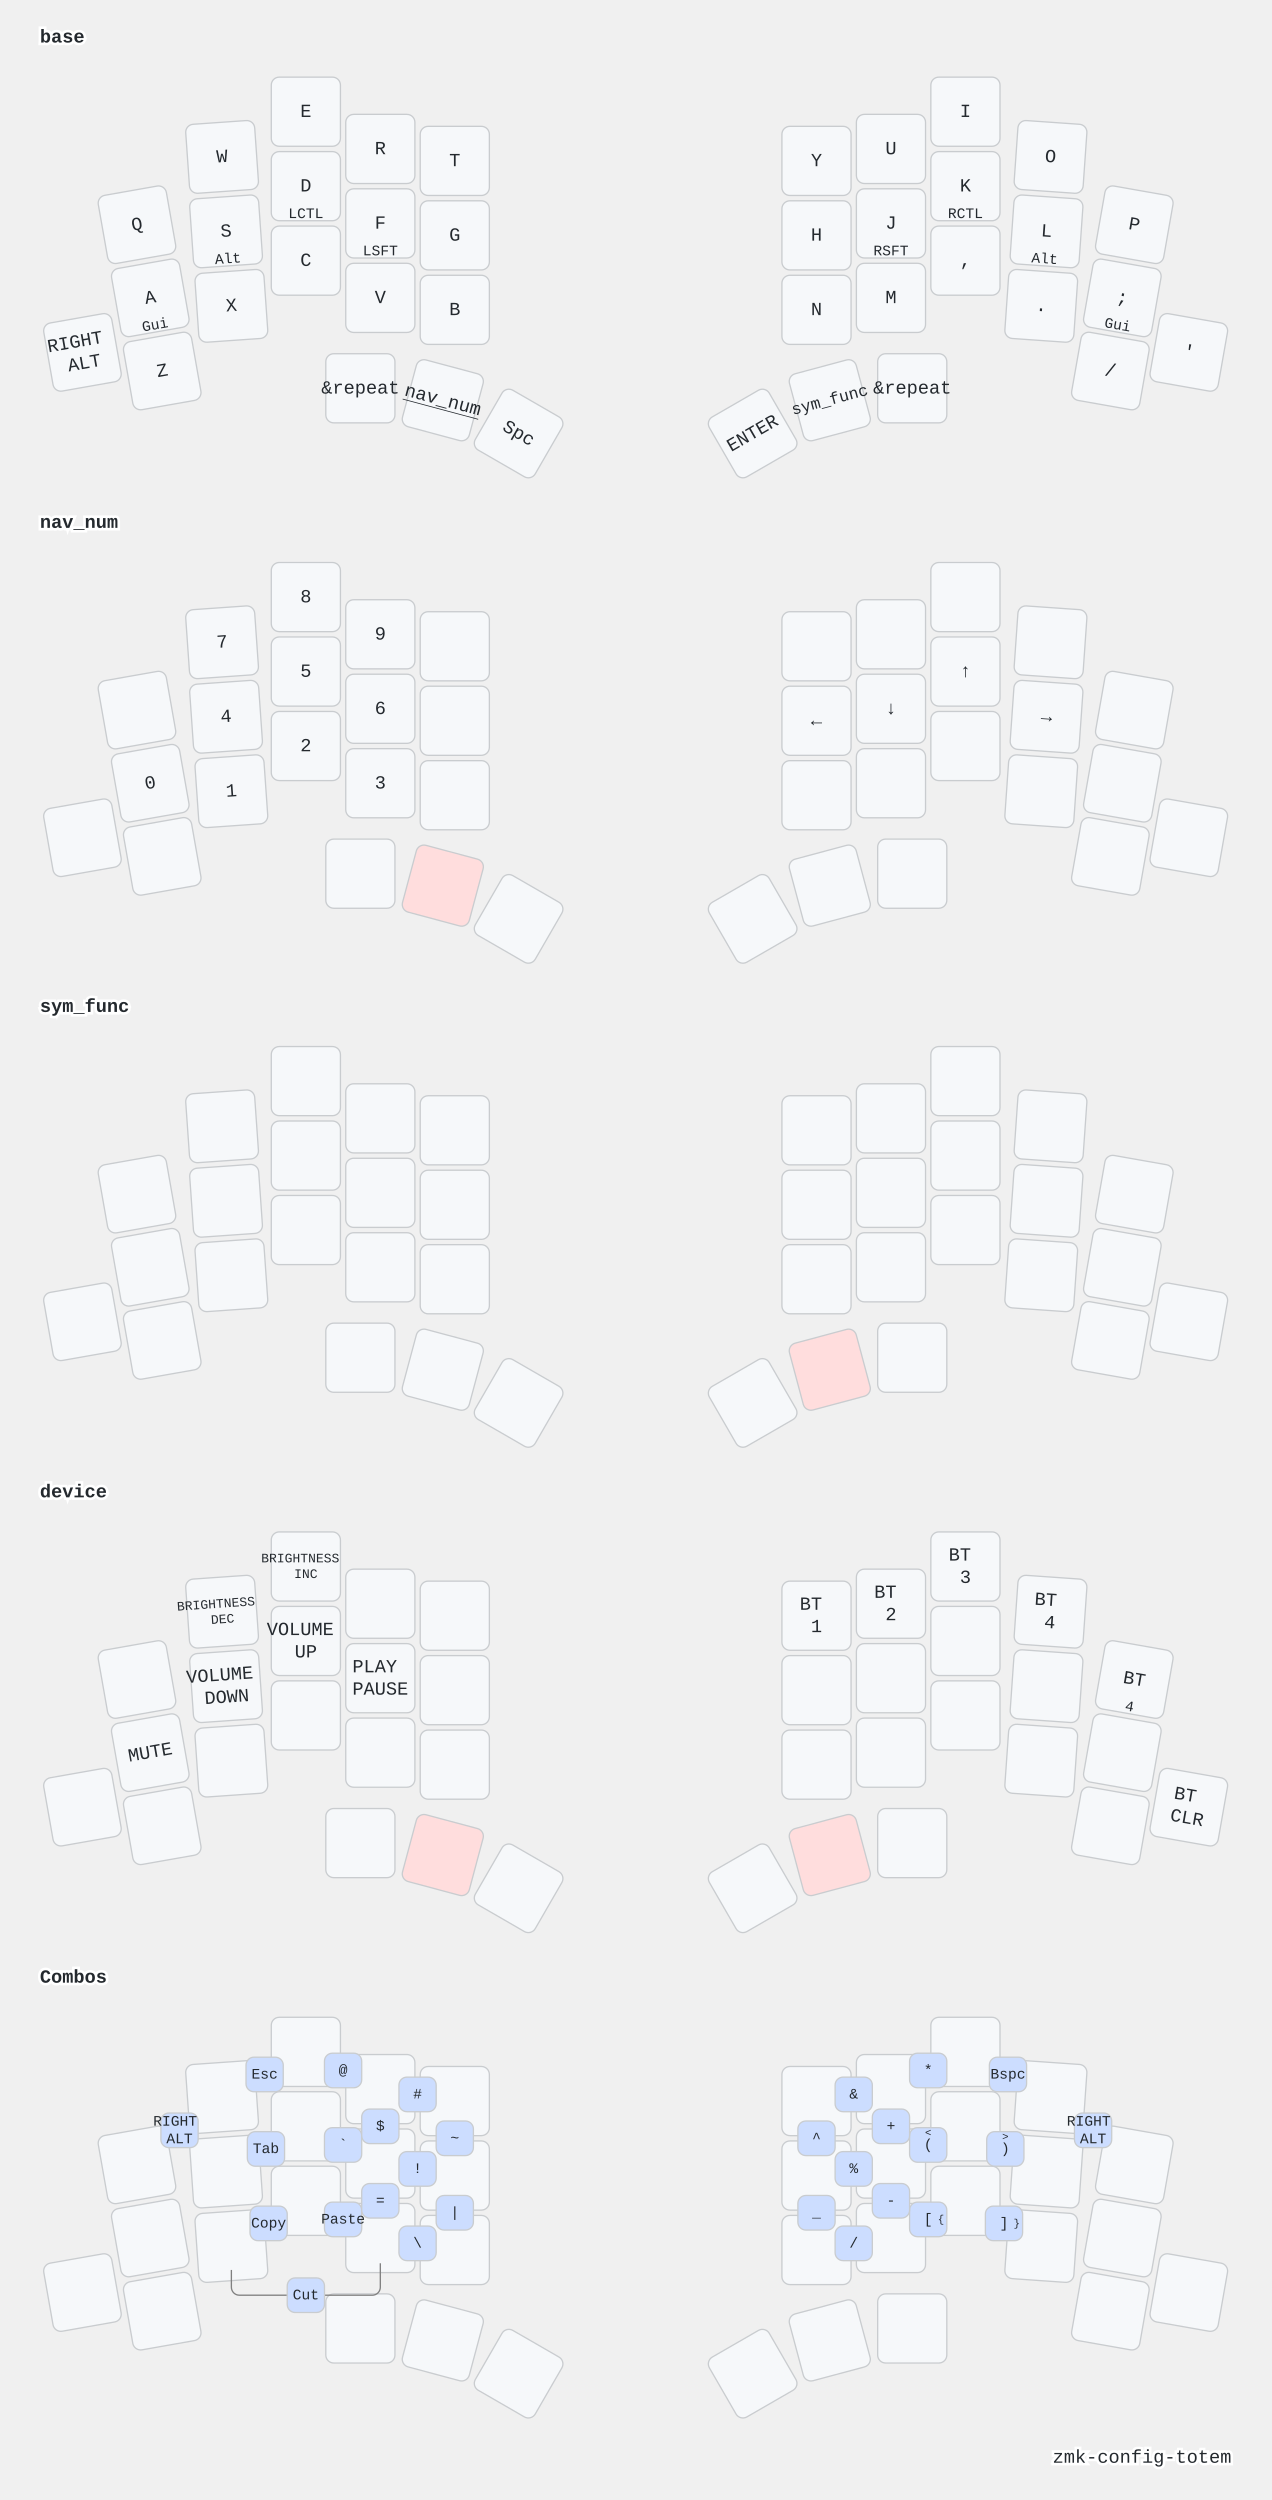
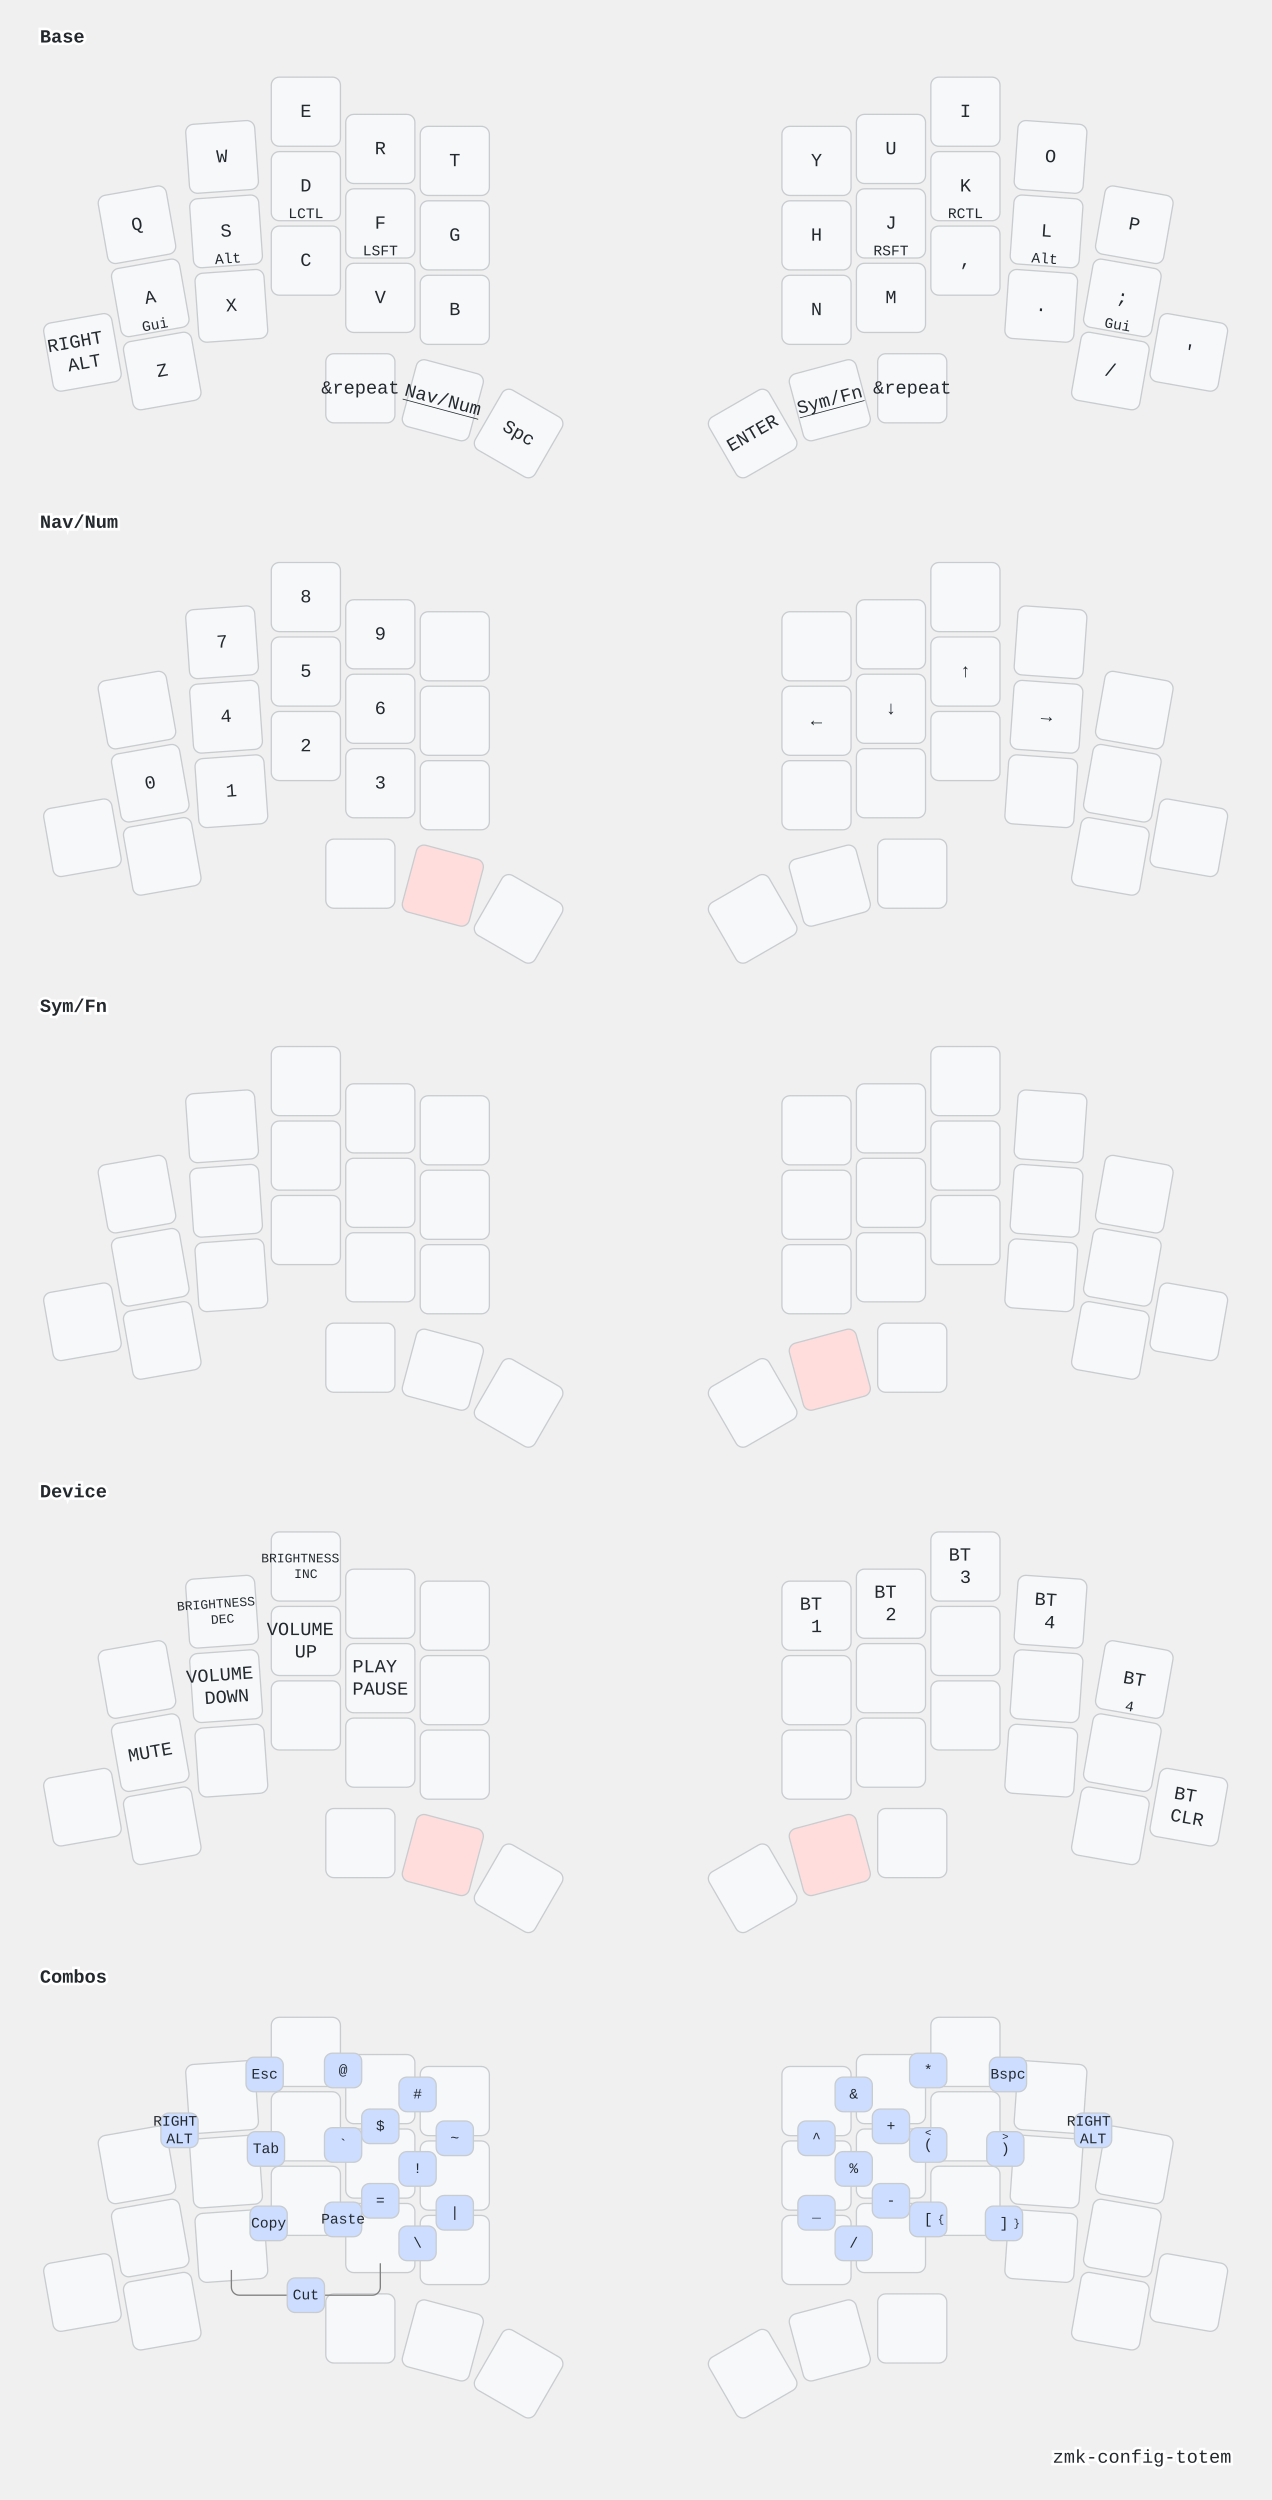
<svg xmlns="http://www.w3.org/2000/svg" width="956" height="1880" viewBox="0 0 956 1880" class="keymap">
  <style>/* inherit to force styles through use tags */
svg path {
    fill: inherit;
}

/* font and background color specifications */
svg.keymap {
    font-family: SFMono-Regular,Consolas,Liberation Mono,Menlo,monospace;
    font-size: 14px;
    font-kerning: normal;
    text-rendering: optimizeLegibility;
    fill: #24292e;
}

/* default key styling */
rect.key {
    fill: #f6f8fa;
}

rect.key, rect.combo {
    stroke: #c9cccf;
    stroke-width: 1;
}

/* default key side styling, only used is draw_key_sides is set */
rect.side {
    filter: brightness(90%);
}

/* color accent for combo boxes */
rect.combo, rect.combo-separate {
    fill: #cdf;
}

/* color accent for held keys */
rect.held, rect.combo.held {
    fill: #fdd;
}

/* color accent for ghost (optional) keys */
rect.ghost, rect.combo.ghost {
    stroke-dasharray: 4, 4;
    stroke-width: 2;
}

text {
    text-anchor: middle;
    dominant-baseline: middle;
}

/* styling for layer labels */
text.label {
    font-weight: bold;
    text-anchor: start;
    stroke: white;
    stroke-width: 4;
    paint-order: stroke;
}

/* styling for optional footer */
text.footer {
    text-anchor: end;
    dominant-baseline: auto;
    stroke: white;
    stroke-width: 4;
    paint-order: stroke;
}

/* styling for combo tap, and key non-tap label text */
text.combo, text.hold, text.shifted, text.left, text.right {
    font-size: 11px;
}

text.hold {
    text-anchor: middle;
    dominant-baseline: auto;
}

text.shifted {
    text-anchor: middle;
    dominant-baseline: hanging;
}

text.left {
    text-anchor: start;
}

text.right {
    text-anchor: end;
}

text.layer-activator {
    text-decoration: underline;
}

/* styling for hold/shifted label text in combo box */
text.combo.hold, text.combo.shifted, text.combo.left, text.combo.right {
    font-size: 8px;
}

/* lighter symbol for transparent keys */
text.trans {
    fill: #7b7e81;
}

/* styling for combo dendrons */
path.combo {
    stroke-width: 1;
    stroke: gray;
    fill: none;
}

/* Start Tabler Icons Cleanup */
/* cannot use height/width with glyphs */
.icon-tabler &gt; path {
    fill: inherit;
    stroke: inherit;
    stroke-width: 2;
}
/* hide tabler's default box */
.icon-tabler &gt; path[stroke="none"][fill="none"] {
    visibility: hidden;
}
/* End Tabler Icons Cleanup */

@media (prefers-color-scheme: dark) {
svg.keymap { fill: #d1d6db; }
rect.key { fill: #3f4750; }
rect.key, rect.combo { stroke: #60666c; }
rect.combo, rect.combo-separate { fill: #1f3d7a; }
rect.held, rect.combo.held { fill: #854747; }
text.label, text.footer { stroke: black; }
text.trans { fill: #7e8184; }
path.combo { stroke: #7f7f7f; }

}</style>
-   <g transform="translate(30, 0)" class="layer-base">
-     <text x="0" y="28" class="label" id="base">base</text>
+   <g transform="translate(30, 0)" class="layer-Base">
+     <text x="0" y="28" class="label" id="Base">Base</text>
    <g transform="translate(0, 56)">
      <g transform="translate(73, 113) rotate(-10.0)" class="key keypos-0">
        <rect rx="6" ry="6" x="-26" y="-26" width="52" height="52" class="key" />
        <text x="0" y="0" class="key tap">Q</text>
      </g>
      <g transform="translate(137, 62) rotate(-4.0)" class="key keypos-1">
        <rect rx="6" ry="6" x="-26" y="-26" width="52" height="52" class="key" />
        <text x="0" y="0" class="key tap">W</text>
      </g>
      <g transform="translate(200, 28)" class="key keypos-2">
        <rect rx="6" ry="6" x="-26" y="-26" width="52" height="52" class="key" />
        <text x="0" y="0" class="key tap">E</text>
      </g>
      <g transform="translate(256, 56)" class="key keypos-3">
        <rect rx="6" ry="6" x="-26" y="-26" width="52" height="52" class="key" />
        <text x="0" y="0" class="key tap">R</text>
      </g>
      <g transform="translate(312, 65)" class="key keypos-4">
        <rect rx="6" ry="6" x="-26" y="-26" width="52" height="52" class="key" />
        <text x="0" y="0" class="key tap">T</text>
      </g>
      <g transform="translate(584, 65)" class="key keypos-5">
        <rect rx="6" ry="6" x="-26" y="-26" width="52" height="52" class="key" />
        <text x="0" y="0" class="key tap">Y</text>
      </g>
      <g transform="translate(640, 56)" class="key keypos-6">
        <rect rx="6" ry="6" x="-26" y="-26" width="52" height="52" class="key" />
        <text x="0" y="0" class="key tap">U</text>
      </g>
      <g transform="translate(696, 28)" class="key keypos-7">
        <rect rx="6" ry="6" x="-26" y="-26" width="52" height="52" class="key" />
        <text x="0" y="0" class="key tap">I</text>
      </g>
      <g transform="translate(760, 62) rotate(4.0)" class="key keypos-8">
        <rect rx="6" ry="6" x="-26" y="-26" width="52" height="52" class="key" />
        <text x="0" y="0" class="key tap">O</text>
      </g>
      <g transform="translate(823, 113) rotate(10.0)" class="key keypos-9">
        <rect rx="6" ry="6" x="-26" y="-26" width="52" height="52" class="key" />
        <text x="0" y="0" class="key tap">P</text>
      </g>
      <g transform="translate(83, 168) rotate(-10.0)" class="key keypos-10">
        <rect rx="6" ry="6" x="-26" y="-26" width="52" height="52" class="key" />
        <text x="0" y="0" class="key tap">A</text>
        <text x="0" y="24" class="key hold">Gui</text>
      </g>
      <g transform="translate(140, 118) rotate(-4.0)" class="key keypos-11">
        <rect rx="6" ry="6" x="-26" y="-26" width="52" height="52" class="key" />
        <text x="0" y="0" class="key tap">S</text>
        <text x="0" y="24" class="key hold">Alt</text>
      </g>
      <g transform="translate(200, 84)" class="key keypos-12">
        <rect rx="6" ry="6" x="-26" y="-26" width="52" height="52" class="key" />
        <text x="0" y="0" class="key tap">D</text>
        <text x="0" y="24" class="key hold">LCTL</text>
      </g>
      <g transform="translate(256, 112)" class="key keypos-13">
        <rect rx="6" ry="6" x="-26" y="-26" width="52" height="52" class="key" />
        <text x="0" y="0" class="key tap">F</text>
        <text x="0" y="24" class="key hold">LSFT</text>
      </g>
      <g transform="translate(312, 121)" class="key keypos-14">
        <rect rx="6" ry="6" x="-26" y="-26" width="52" height="52" class="key" />
        <text x="0" y="0" class="key tap">G</text>
      </g>
      <g transform="translate(584, 121)" class="key keypos-15">
        <rect rx="6" ry="6" x="-26" y="-26" width="52" height="52" class="key" />
        <text x="0" y="0" class="key tap">H</text>
      </g>
      <g transform="translate(640, 112)" class="key keypos-16">
        <rect rx="6" ry="6" x="-26" y="-26" width="52" height="52" class="key" />
        <text x="0" y="0" class="key tap">J</text>
        <text x="0" y="24" class="key hold">RSFT</text>
      </g>
      <g transform="translate(696, 84)" class="key keypos-17">
        <rect rx="6" ry="6" x="-26" y="-26" width="52" height="52" class="key" />
        <text x="0" y="0" class="key tap">K</text>
        <text x="0" y="24" class="key hold">RCTL</text>
      </g>
      <g transform="translate(757, 118) rotate(4.0)" class="key keypos-18">
        <rect rx="6" ry="6" x="-26" y="-26" width="52" height="52" class="key" />
        <text x="0" y="0" class="key tap">L</text>
        <text x="0" y="24" class="key hold">Alt</text>
      </g>
      <g transform="translate(814, 168) rotate(10.0)" class="key keypos-19">
        <rect rx="6" ry="6" x="-26" y="-26" width="52" height="52" class="key" />
        <text x="0" y="0" class="key tap">;</text>
        <text x="0" y="24" class="key hold">Gui</text>
      </g>
      <g transform="translate(32, 209) rotate(-10.0)" class="key keypos-20">
        <rect rx="6" ry="6" x="-26" y="-26" width="52" height="52" class="key" />
        <text x="0" y="0" class="key tap">
          <tspan x="0" dy="-0.6em">RIGHT</tspan>
          <tspan x="0" dy="1.2em">ALT</tspan>
        </text>
      </g>
      <g transform="translate(92, 223) rotate(-10.0)" class="key keypos-21">
        <rect rx="6" ry="6" x="-26" y="-26" width="52" height="52" class="key" />
        <text x="0" y="0" class="key tap">Z</text>
      </g>
      <g transform="translate(144, 174) rotate(-4.0)" class="key keypos-22">
        <rect rx="6" ry="6" x="-26" y="-26" width="52" height="52" class="key" />
        <text x="0" y="0" class="key tap">X</text>
      </g>
      <g transform="translate(200, 140)" class="key keypos-23">
        <rect rx="6" ry="6" x="-26" y="-26" width="52" height="52" class="key" />
        <text x="0" y="0" class="key tap">C</text>
      </g>
      <g transform="translate(256, 168)" class="key keypos-24">
        <rect rx="6" ry="6" x="-26" y="-26" width="52" height="52" class="key" />
        <text x="0" y="0" class="key tap">V</text>
      </g>
      <g transform="translate(312, 177)" class="key keypos-25">
        <rect rx="6" ry="6" x="-26" y="-26" width="52" height="52" class="key" />
        <text x="0" y="0" class="key tap">B</text>
      </g>
      <g transform="translate(584, 177)" class="key keypos-26">
        <rect rx="6" ry="6" x="-26" y="-26" width="52" height="52" class="key" />
        <text x="0" y="0" class="key tap">N</text>
      </g>
      <g transform="translate(640, 168)" class="key keypos-27">
        <rect rx="6" ry="6" x="-26" y="-26" width="52" height="52" class="key" />
        <text x="0" y="0" class="key tap">M</text>
      </g>
      <g transform="translate(696, 140)" class="key keypos-28">
        <rect rx="6" ry="6" x="-26" y="-26" width="52" height="52" class="key" />
        <text x="0" y="0" class="key tap">,</text>
      </g>
      <g transform="translate(753, 174) rotate(4.0)" class="key keypos-29">
        <rect rx="6" ry="6" x="-26" y="-26" width="52" height="52" class="key" />
        <text x="0" y="0" class="key tap">.</text>
      </g>
      <g transform="translate(805, 223) rotate(10.0)" class="key keypos-30">
        <rect rx="6" ry="6" x="-26" y="-26" width="52" height="52" class="key" />
        <text x="0" y="0" class="key tap">/</text>
      </g>
      <g transform="translate(864, 209) rotate(10.0)" class="key keypos-31">
        <rect rx="6" ry="6" x="-26" y="-26" width="52" height="52" class="key" />
        <text x="0" y="0" class="key tap">'</text>
      </g>
      <g transform="translate(241, 236)" class="key keypos-32">
        <rect rx="6" ry="6" x="-26" y="-26" width="52" height="52" class="key" />
        <text x="0" y="0" class="key tap">&amp;repeat</text>
      </g>
      <g transform="translate(303, 245) rotate(15.0)" class="key keypos-33">
        <rect rx="6" ry="6" x="-26" y="-26" width="52" height="52" class="key" />
-         <a href="#nav_num">
-           <text x="0" y="0" class="key tap layer-activator">nav_num</text>
+         <a href="#NavNum">
+           <text x="0" y="0" class="key tap layer-activator">Nav/Num</text>
        </a>
      </g>
      <g transform="translate(360, 270) rotate(30.0)" class="key keypos-34">
        <rect rx="6" ry="6" x="-26" y="-26" width="52" height="52" class="key" />
        <text x="0" y="0" class="key tap">Spc</text>
      </g>
      <g transform="translate(536, 270) rotate(-30.0)" class="key keypos-35">
        <rect rx="6" ry="6" x="-26" y="-26" width="52" height="52" class="key" />
        <text x="0" y="0" class="key tap">ENTER</text>
      </g>
      <g transform="translate(594, 245) rotate(-15.0)" class="key keypos-36">
        <rect rx="6" ry="6" x="-26" y="-26" width="52" height="52" class="key" />
-         <a href="#sym_func">
-           <text x="0" y="0" class="key tap layer-activator">
-             <tspan style="font-size: 88%">sym_func</tspan>
-           </text>
+         <a href="#SymFn">
+           <text x="0" y="0" class="key tap layer-activator">Sym/Fn</text>
        </a>
      </g>
      <g transform="translate(656, 236)" class="key keypos-37">
        <rect rx="6" ry="6" x="-26" y="-26" width="52" height="52" class="key" />
        <text x="0" y="0" class="key tap">&amp;repeat</text>
      </g>
    </g>
  </g>
-   <g transform="translate(30, 365)" class="layer-nav_num">
-     <text x="0" y="28" class="label" id="nav_num">nav_num</text>
+   <g transform="translate(30, 365)" class="layer-Nav/Num">
+     <text x="0" y="28" class="label" id="NavNum">Nav/Num</text>
    <g transform="translate(0, 56)">
      <g transform="translate(73, 113) rotate(-10.0)" class="key trans keypos-0">
        <rect rx="6" ry="6" x="-26" y="-26" width="52" height="52" class="key trans" />
      </g>
      <g transform="translate(137, 62) rotate(-4.0)" class="key keypos-1">
        <rect rx="6" ry="6" x="-26" y="-26" width="52" height="52" class="key" />
        <text x="0" y="0" class="key tap">7</text>
      </g>
      <g transform="translate(200, 28)" class="key keypos-2">
        <rect rx="6" ry="6" x="-26" y="-26" width="52" height="52" class="key" />
        <text x="0" y="0" class="key tap">8</text>
      </g>
      <g transform="translate(256, 56)" class="key keypos-3">
        <rect rx="6" ry="6" x="-26" y="-26" width="52" height="52" class="key" />
        <text x="0" y="0" class="key tap">9</text>
      </g>
      <g transform="translate(312, 65)" class="key trans keypos-4">
        <rect rx="6" ry="6" x="-26" y="-26" width="52" height="52" class="key trans" />
      </g>
      <g transform="translate(584, 65)" class="key trans keypos-5">
        <rect rx="6" ry="6" x="-26" y="-26" width="52" height="52" class="key trans" />
      </g>
      <g transform="translate(640, 56)" class="key trans keypos-6">
        <rect rx="6" ry="6" x="-26" y="-26" width="52" height="52" class="key trans" />
      </g>
      <g transform="translate(696, 28)" class="key trans keypos-7">
        <rect rx="6" ry="6" x="-26" y="-26" width="52" height="52" class="key trans" />
      </g>
      <g transform="translate(760, 62) rotate(4.0)" class="key trans keypos-8">
        <rect rx="6" ry="6" x="-26" y="-26" width="52" height="52" class="key trans" />
      </g>
      <g transform="translate(823, 113) rotate(10.0)" class="key trans keypos-9">
        <rect rx="6" ry="6" x="-26" y="-26" width="52" height="52" class="key trans" />
      </g>
      <g transform="translate(83, 168) rotate(-10.0)" class="key keypos-10">
        <rect rx="6" ry="6" x="-26" y="-26" width="52" height="52" class="key" />
        <text x="0" y="0" class="key tap">0</text>
      </g>
      <g transform="translate(140, 118) rotate(-4.0)" class="key keypos-11">
        <rect rx="6" ry="6" x="-26" y="-26" width="52" height="52" class="key" />
        <text x="0" y="0" class="key tap">4</text>
      </g>
      <g transform="translate(200, 84)" class="key keypos-12">
        <rect rx="6" ry="6" x="-26" y="-26" width="52" height="52" class="key" />
        <text x="0" y="0" class="key tap">5</text>
      </g>
      <g transform="translate(256, 112)" class="key keypos-13">
        <rect rx="6" ry="6" x="-26" y="-26" width="52" height="52" class="key" />
        <text x="0" y="0" class="key tap">6</text>
      </g>
      <g transform="translate(312, 121)" class="key trans keypos-14">
        <rect rx="6" ry="6" x="-26" y="-26" width="52" height="52" class="key trans" />
      </g>
      <g transform="translate(584, 121)" class="key keypos-15">
        <rect rx="6" ry="6" x="-26" y="-26" width="52" height="52" class="key" />
        <text x="0" y="0" class="key tap">←</text>
      </g>
      <g transform="translate(640, 112)" class="key keypos-16">
        <rect rx="6" ry="6" x="-26" y="-26" width="52" height="52" class="key" />
        <text x="0" y="0" class="key tap">↓</text>
      </g>
      <g transform="translate(696, 84)" class="key keypos-17">
        <rect rx="6" ry="6" x="-26" y="-26" width="52" height="52" class="key" />
        <text x="0" y="0" class="key tap">↑</text>
      </g>
      <g transform="translate(757, 118) rotate(4.0)" class="key keypos-18">
        <rect rx="6" ry="6" x="-26" y="-26" width="52" height="52" class="key" />
        <text x="0" y="0" class="key tap">→</text>
      </g>
      <g transform="translate(814, 168) rotate(10.0)" class="key trans keypos-19">
        <rect rx="6" ry="6" x="-26" y="-26" width="52" height="52" class="key trans" />
      </g>
      <g transform="translate(32, 209) rotate(-10.0)" class="key trans keypos-20">
        <rect rx="6" ry="6" x="-26" y="-26" width="52" height="52" class="key trans" />
      </g>
      <g transform="translate(92, 223) rotate(-10.0)" class="key trans keypos-21">
        <rect rx="6" ry="6" x="-26" y="-26" width="52" height="52" class="key trans" />
      </g>
      <g transform="translate(144, 174) rotate(-4.0)" class="key keypos-22">
        <rect rx="6" ry="6" x="-26" y="-26" width="52" height="52" class="key" />
        <text x="0" y="0" class="key tap">1</text>
      </g>
      <g transform="translate(200, 140)" class="key keypos-23">
        <rect rx="6" ry="6" x="-26" y="-26" width="52" height="52" class="key" />
        <text x="0" y="0" class="key tap">2</text>
      </g>
      <g transform="translate(256, 168)" class="key keypos-24">
        <rect rx="6" ry="6" x="-26" y="-26" width="52" height="52" class="key" />
        <text x="0" y="0" class="key tap">3</text>
      </g>
      <g transform="translate(312, 177)" class="key trans keypos-25">
        <rect rx="6" ry="6" x="-26" y="-26" width="52" height="52" class="key trans" />
      </g>
      <g transform="translate(584, 177)" class="key trans keypos-26">
        <rect rx="6" ry="6" x="-26" y="-26" width="52" height="52" class="key trans" />
      </g>
      <g transform="translate(640, 168)" class="key trans keypos-27">
        <rect rx="6" ry="6" x="-26" y="-26" width="52" height="52" class="key trans" />
      </g>
      <g transform="translate(696, 140)" class="key trans keypos-28">
        <rect rx="6" ry="6" x="-26" y="-26" width="52" height="52" class="key trans" />
      </g>
      <g transform="translate(753, 174) rotate(4.0)" class="key trans keypos-29">
        <rect rx="6" ry="6" x="-26" y="-26" width="52" height="52" class="key trans" />
      </g>
      <g transform="translate(805, 223) rotate(10.0)" class="key trans keypos-30">
        <rect rx="6" ry="6" x="-26" y="-26" width="52" height="52" class="key trans" />
      </g>
      <g transform="translate(864, 209) rotate(10.0)" class="key trans keypos-31">
        <rect rx="6" ry="6" x="-26" y="-26" width="52" height="52" class="key trans" />
      </g>
      <g transform="translate(241, 236)" class="key trans keypos-32">
        <rect rx="6" ry="6" x="-26" y="-26" width="52" height="52" class="key trans" />
      </g>
      <g transform="translate(303, 245) rotate(15.0)" class="key held keypos-33">
        <rect rx="6" ry="6" x="-26" y="-26" width="52" height="52" class="key held" />
      </g>
      <g transform="translate(360, 270) rotate(30.0)" class="key trans keypos-34">
        <rect rx="6" ry="6" x="-26" y="-26" width="52" height="52" class="key trans" />
      </g>
      <g transform="translate(536, 270) rotate(-30.0)" class="key trans keypos-35">
        <rect rx="6" ry="6" x="-26" y="-26" width="52" height="52" class="key trans" />
      </g>
      <g transform="translate(594, 245) rotate(-15.0)" class="key trans keypos-36">
        <rect rx="6" ry="6" x="-26" y="-26" width="52" height="52" class="key trans" />
      </g>
      <g transform="translate(656, 236)" class="key trans keypos-37">
        <rect rx="6" ry="6" x="-26" y="-26" width="52" height="52" class="key trans" />
      </g>
    </g>
  </g>
-   <g transform="translate(30, 729)" class="layer-sym_func">
-     <text x="0" y="28" class="label" id="sym_func">sym_func</text>
+   <g transform="translate(30, 729)" class="layer-Sym/Fn">
+     <text x="0" y="28" class="label" id="SymFn">Sym/Fn</text>
    <g transform="translate(0, 56)">
      <g transform="translate(73, 113) rotate(-10.0)" class="key trans keypos-0">
        <rect rx="6" ry="6" x="-26" y="-26" width="52" height="52" class="key trans" />
      </g>
      <g transform="translate(137, 62) rotate(-4.0)" class="key trans keypos-1">
        <rect rx="6" ry="6" x="-26" y="-26" width="52" height="52" class="key trans" />
      </g>
      <g transform="translate(200, 28)" class="key trans keypos-2">
        <rect rx="6" ry="6" x="-26" y="-26" width="52" height="52" class="key trans" />
      </g>
      <g transform="translate(256, 56)" class="key trans keypos-3">
        <rect rx="6" ry="6" x="-26" y="-26" width="52" height="52" class="key trans" />
      </g>
      <g transform="translate(312, 65)" class="key trans keypos-4">
        <rect rx="6" ry="6" x="-26" y="-26" width="52" height="52" class="key trans" />
      </g>
      <g transform="translate(584, 65)" class="key trans keypos-5">
        <rect rx="6" ry="6" x="-26" y="-26" width="52" height="52" class="key trans" />
      </g>
      <g transform="translate(640, 56)" class="key trans keypos-6">
        <rect rx="6" ry="6" x="-26" y="-26" width="52" height="52" class="key trans" />
      </g>
      <g transform="translate(696, 28)" class="key trans keypos-7">
        <rect rx="6" ry="6" x="-26" y="-26" width="52" height="52" class="key trans" />
      </g>
      <g transform="translate(760, 62) rotate(4.0)" class="key trans keypos-8">
        <rect rx="6" ry="6" x="-26" y="-26" width="52" height="52" class="key trans" />
      </g>
      <g transform="translate(823, 113) rotate(10.0)" class="key trans keypos-9">
        <rect rx="6" ry="6" x="-26" y="-26" width="52" height="52" class="key trans" />
      </g>
      <g transform="translate(83, 168) rotate(-10.0)" class="key trans keypos-10">
        <rect rx="6" ry="6" x="-26" y="-26" width="52" height="52" class="key trans" />
      </g>
      <g transform="translate(140, 118) rotate(-4.0)" class="key trans keypos-11">
        <rect rx="6" ry="6" x="-26" y="-26" width="52" height="52" class="key trans" />
      </g>
      <g transform="translate(200, 84)" class="key trans keypos-12">
        <rect rx="6" ry="6" x="-26" y="-26" width="52" height="52" class="key trans" />
      </g>
      <g transform="translate(256, 112)" class="key trans keypos-13">
        <rect rx="6" ry="6" x="-26" y="-26" width="52" height="52" class="key trans" />
      </g>
      <g transform="translate(312, 121)" class="key trans keypos-14">
        <rect rx="6" ry="6" x="-26" y="-26" width="52" height="52" class="key trans" />
      </g>
      <g transform="translate(584, 121)" class="key trans keypos-15">
        <rect rx="6" ry="6" x="-26" y="-26" width="52" height="52" class="key trans" />
      </g>
      <g transform="translate(640, 112)" class="key trans keypos-16">
        <rect rx="6" ry="6" x="-26" y="-26" width="52" height="52" class="key trans" />
      </g>
      <g transform="translate(696, 84)" class="key trans keypos-17">
        <rect rx="6" ry="6" x="-26" y="-26" width="52" height="52" class="key trans" />
      </g>
      <g transform="translate(757, 118) rotate(4.0)" class="key trans keypos-18">
        <rect rx="6" ry="6" x="-26" y="-26" width="52" height="52" class="key trans" />
      </g>
      <g transform="translate(814, 168) rotate(10.0)" class="key trans keypos-19">
        <rect rx="6" ry="6" x="-26" y="-26" width="52" height="52" class="key trans" />
      </g>
      <g transform="translate(32, 209) rotate(-10.0)" class="key trans keypos-20">
        <rect rx="6" ry="6" x="-26" y="-26" width="52" height="52" class="key trans" />
      </g>
      <g transform="translate(92, 223) rotate(-10.0)" class="key trans keypos-21">
        <rect rx="6" ry="6" x="-26" y="-26" width="52" height="52" class="key trans" />
      </g>
      <g transform="translate(144, 174) rotate(-4.0)" class="key trans keypos-22">
        <rect rx="6" ry="6" x="-26" y="-26" width="52" height="52" class="key trans" />
      </g>
      <g transform="translate(200, 140)" class="key trans keypos-23">
        <rect rx="6" ry="6" x="-26" y="-26" width="52" height="52" class="key trans" />
      </g>
      <g transform="translate(256, 168)" class="key trans keypos-24">
        <rect rx="6" ry="6" x="-26" y="-26" width="52" height="52" class="key trans" />
      </g>
      <g transform="translate(312, 177)" class="key trans keypos-25">
        <rect rx="6" ry="6" x="-26" y="-26" width="52" height="52" class="key trans" />
      </g>
      <g transform="translate(584, 177)" class="key trans keypos-26">
        <rect rx="6" ry="6" x="-26" y="-26" width="52" height="52" class="key trans" />
      </g>
      <g transform="translate(640, 168)" class="key trans keypos-27">
        <rect rx="6" ry="6" x="-26" y="-26" width="52" height="52" class="key trans" />
      </g>
      <g transform="translate(696, 140)" class="key trans keypos-28">
        <rect rx="6" ry="6" x="-26" y="-26" width="52" height="52" class="key trans" />
      </g>
      <g transform="translate(753, 174) rotate(4.0)" class="key trans keypos-29">
        <rect rx="6" ry="6" x="-26" y="-26" width="52" height="52" class="key trans" />
      </g>
      <g transform="translate(805, 223) rotate(10.0)" class="key trans keypos-30">
        <rect rx="6" ry="6" x="-26" y="-26" width="52" height="52" class="key trans" />
      </g>
      <g transform="translate(864, 209) rotate(10.0)" class="key trans keypos-31">
        <rect rx="6" ry="6" x="-26" y="-26" width="52" height="52" class="key trans" />
      </g>
      <g transform="translate(241, 236)" class="key trans keypos-32">
        <rect rx="6" ry="6" x="-26" y="-26" width="52" height="52" class="key trans" />
      </g>
      <g transform="translate(303, 245) rotate(15.0)" class="key trans keypos-33">
        <rect rx="6" ry="6" x="-26" y="-26" width="52" height="52" class="key trans" />
      </g>
      <g transform="translate(360, 270) rotate(30.0)" class="key trans keypos-34">
        <rect rx="6" ry="6" x="-26" y="-26" width="52" height="52" class="key trans" />
      </g>
      <g transform="translate(536, 270) rotate(-30.0)" class="key trans keypos-35">
        <rect rx="6" ry="6" x="-26" y="-26" width="52" height="52" class="key trans" />
      </g>
      <g transform="translate(594, 245) rotate(-15.0)" class="key held keypos-36">
        <rect rx="6" ry="6" x="-26" y="-26" width="52" height="52" class="key held" />
      </g>
      <g transform="translate(656, 236)" class="key trans keypos-37">
        <rect rx="6" ry="6" x="-26" y="-26" width="52" height="52" class="key trans" />
      </g>
    </g>
  </g>
-   <g transform="translate(30, 1094)" class="layer-device">
-     <text x="0" y="28" class="label" id="device">device</text>
+   <g transform="translate(30, 1094)" class="layer-Device">
+     <text x="0" y="28" class="label" id="Device">Device</text>
    <g transform="translate(0, 56)">
      <g transform="translate(73, 113) rotate(-10.0)" class="key keypos-0">
        <rect rx="6" ry="6" x="-26" y="-26" width="52" height="52" class="key" />
      </g>
      <g transform="translate(137, 62) rotate(-4.0)" class="key keypos-1">
        <rect rx="6" ry="6" x="-26" y="-26" width="52" height="52" class="key" />
        <text x="0" y="0" class="key tap">
          <tspan x="0" dy="-0.6em" style="font-size: 70%">BRIGHTNESS</tspan>
          <tspan x="0" dy="1.2em" style="font-size: 70%">DEC</tspan>
        </text>
      </g>
      <g transform="translate(200, 28)" class="key keypos-2">
        <rect rx="6" ry="6" x="-26" y="-26" width="52" height="52" class="key" />
        <text x="0" y="0" class="key tap">
          <tspan x="0" dy="-0.6em" style="font-size: 70%">BRIGHTNESS</tspan>
          <tspan x="0" dy="1.2em" style="font-size: 70%">INC</tspan>
        </text>
      </g>
      <g transform="translate(256, 56)" class="key keypos-3">
        <rect rx="6" ry="6" x="-26" y="-26" width="52" height="52" class="key" />
      </g>
      <g transform="translate(312, 65)" class="key keypos-4">
        <rect rx="6" ry="6" x="-26" y="-26" width="52" height="52" class="key" />
      </g>
      <g transform="translate(584, 65)" class="key keypos-5">
        <rect rx="6" ry="6" x="-26" y="-26" width="52" height="52" class="key" />
        <text x="0" y="0" class="key tap">
          <tspan x="0" dy="-0.6em">BT</tspan>
          <tspan x="0" dy="1.2em">1</tspan>
        </text>
      </g>
      <g transform="translate(640, 56)" class="key keypos-6">
        <rect rx="6" ry="6" x="-26" y="-26" width="52" height="52" class="key" />
        <text x="0" y="0" class="key tap">
          <tspan x="0" dy="-0.6em">BT</tspan>
          <tspan x="0" dy="1.2em">2</tspan>
        </text>
      </g>
      <g transform="translate(696, 28)" class="key keypos-7">
        <rect rx="6" ry="6" x="-26" y="-26" width="52" height="52" class="key" />
        <text x="0" y="0" class="key tap">
          <tspan x="0" dy="-0.6em">BT</tspan>
          <tspan x="0" dy="1.2em">3</tspan>
        </text>
      </g>
      <g transform="translate(760, 62) rotate(4.0)" class="key keypos-8">
        <rect rx="6" ry="6" x="-26" y="-26" width="52" height="52" class="key" />
        <text x="0" y="0" class="key tap">
          <tspan x="0" dy="-0.6em">BT</tspan>
          <tspan x="0" dy="1.2em">4</tspan>
        </text>
      </g>
      <g transform="translate(823, 113) rotate(10.0)" class="key keypos-9">
        <rect rx="6" ry="6" x="-26" y="-26" width="52" height="52" class="key" />
        <text x="0" y="0" class="key tap">BT</text>
        <text x="0" y="24" class="key hold">4</text>
      </g>
      <g transform="translate(83, 168) rotate(-10.0)" class="key keypos-10">
        <rect rx="6" ry="6" x="-26" y="-26" width="52" height="52" class="key" />
        <text x="0" y="0" class="key tap">MUTE</text>
      </g>
      <g transform="translate(140, 118) rotate(-4.0)" class="key keypos-11">
        <rect rx="6" ry="6" x="-26" y="-26" width="52" height="52" class="key" />
        <text x="0" y="0" class="key tap">
          <tspan x="0" dy="-0.6em">VOLUME</tspan>
          <tspan x="0" dy="1.2em">DOWN</tspan>
        </text>
      </g>
      <g transform="translate(200, 84)" class="key keypos-12">
        <rect rx="6" ry="6" x="-26" y="-26" width="52" height="52" class="key" />
        <text x="0" y="0" class="key tap">
          <tspan x="0" dy="-0.6em">VOLUME</tspan>
          <tspan x="0" dy="1.2em">UP</tspan>
        </text>
      </g>
      <g transform="translate(256, 112)" class="key keypos-13">
        <rect rx="6" ry="6" x="-26" y="-26" width="52" height="52" class="key" />
        <text x="0" y="0" class="key tap">
          <tspan x="0" dy="-0.6em">PLAY</tspan>
          <tspan x="0" dy="1.2em">PAUSE</tspan>
        </text>
      </g>
      <g transform="translate(312, 121)" class="key keypos-14">
        <rect rx="6" ry="6" x="-26" y="-26" width="52" height="52" class="key" />
      </g>
      <g transform="translate(584, 121)" class="key keypos-15">
        <rect rx="6" ry="6" x="-26" y="-26" width="52" height="52" class="key" />
      </g>
      <g transform="translate(640, 112)" class="key keypos-16">
        <rect rx="6" ry="6" x="-26" y="-26" width="52" height="52" class="key" />
      </g>
      <g transform="translate(696, 84)" class="key keypos-17">
        <rect rx="6" ry="6" x="-26" y="-26" width="52" height="52" class="key" />
      </g>
      <g transform="translate(757, 118) rotate(4.0)" class="key keypos-18">
        <rect rx="6" ry="6" x="-26" y="-26" width="52" height="52" class="key" />
      </g>
      <g transform="translate(814, 168) rotate(10.0)" class="key keypos-19">
        <rect rx="6" ry="6" x="-26" y="-26" width="52" height="52" class="key" />
      </g>
      <g transform="translate(32, 209) rotate(-10.0)" class="key keypos-20">
        <rect rx="6" ry="6" x="-26" y="-26" width="52" height="52" class="key" />
      </g>
      <g transform="translate(92, 223) rotate(-10.0)" class="key keypos-21">
        <rect rx="6" ry="6" x="-26" y="-26" width="52" height="52" class="key" />
      </g>
      <g transform="translate(144, 174) rotate(-4.0)" class="key keypos-22">
        <rect rx="6" ry="6" x="-26" y="-26" width="52" height="52" class="key" />
      </g>
      <g transform="translate(200, 140)" class="key keypos-23">
        <rect rx="6" ry="6" x="-26" y="-26" width="52" height="52" class="key" />
      </g>
      <g transform="translate(256, 168)" class="key keypos-24">
        <rect rx="6" ry="6" x="-26" y="-26" width="52" height="52" class="key" />
      </g>
      <g transform="translate(312, 177)" class="key keypos-25">
        <rect rx="6" ry="6" x="-26" y="-26" width="52" height="52" class="key" />
      </g>
      <g transform="translate(584, 177)" class="key keypos-26">
        <rect rx="6" ry="6" x="-26" y="-26" width="52" height="52" class="key" />
      </g>
      <g transform="translate(640, 168)" class="key keypos-27">
        <rect rx="6" ry="6" x="-26" y="-26" width="52" height="52" class="key" />
      </g>
      <g transform="translate(696, 140)" class="key keypos-28">
        <rect rx="6" ry="6" x="-26" y="-26" width="52" height="52" class="key" />
      </g>
      <g transform="translate(753, 174) rotate(4.0)" class="key keypos-29">
        <rect rx="6" ry="6" x="-26" y="-26" width="52" height="52" class="key" />
      </g>
      <g transform="translate(805, 223) rotate(10.0)" class="key keypos-30">
        <rect rx="6" ry="6" x="-26" y="-26" width="52" height="52" class="key" />
      </g>
      <g transform="translate(864, 209) rotate(10.0)" class="key keypos-31">
        <rect rx="6" ry="6" x="-26" y="-26" width="52" height="52" class="key" />
        <text x="0" y="0" class="key tap">
          <tspan x="0" dy="-0.6em">BT</tspan>
          <tspan x="0" dy="1.2em">CLR</tspan>
        </text>
      </g>
      <g transform="translate(241, 236)" class="key keypos-32">
        <rect rx="6" ry="6" x="-26" y="-26" width="52" height="52" class="key" />
      </g>
      <g transform="translate(303, 245) rotate(15.0)" class="key held keypos-33">
        <rect rx="6" ry="6" x="-26" y="-26" width="52" height="52" class="key held" />
      </g>
      <g transform="translate(360, 270) rotate(30.0)" class="key keypos-34">
        <rect rx="6" ry="6" x="-26" y="-26" width="52" height="52" class="key" />
      </g>
      <g transform="translate(536, 270) rotate(-30.0)" class="key keypos-35">
        <rect rx="6" ry="6" x="-26" y="-26" width="52" height="52" class="key" />
      </g>
      <g transform="translate(594, 245) rotate(-15.0)" class="key held keypos-36">
        <rect rx="6" ry="6" x="-26" y="-26" width="52" height="52" class="key held" />
      </g>
      <g transform="translate(656, 236)" class="key keypos-37">
        <rect rx="6" ry="6" x="-26" y="-26" width="52" height="52" class="key" />
      </g>
    </g>
  </g>
  <g transform="translate(30, 1459)" class="layer-Combos">
    <text x="0" y="28" class="label" id="Combos">Combos</text>
    <g transform="translate(0, 56)">
      <g transform="translate(73, 113) rotate(-10.0)" class="key keypos-0">
        <rect rx="6" ry="6" x="-26" y="-26" width="52" height="52" class="key" />
      </g>
      <g transform="translate(137, 62) rotate(-4.0)" class="key keypos-1">
        <rect rx="6" ry="6" x="-26" y="-26" width="52" height="52" class="key" />
      </g>
      <g transform="translate(200, 28)" class="key keypos-2">
        <rect rx="6" ry="6" x="-26" y="-26" width="52" height="52" class="key" />
      </g>
      <g transform="translate(256, 56)" class="key keypos-3">
        <rect rx="6" ry="6" x="-26" y="-26" width="52" height="52" class="key" />
      </g>
      <g transform="translate(312, 65)" class="key keypos-4">
        <rect rx="6" ry="6" x="-26" y="-26" width="52" height="52" class="key" />
      </g>
      <g transform="translate(584, 65)" class="key keypos-5">
        <rect rx="6" ry="6" x="-26" y="-26" width="52" height="52" class="key" />
      </g>
      <g transform="translate(640, 56)" class="key keypos-6">
        <rect rx="6" ry="6" x="-26" y="-26" width="52" height="52" class="key" />
      </g>
      <g transform="translate(696, 28)" class="key keypos-7">
        <rect rx="6" ry="6" x="-26" y="-26" width="52" height="52" class="key" />
      </g>
      <g transform="translate(760, 62) rotate(4.0)" class="key keypos-8">
        <rect rx="6" ry="6" x="-26" y="-26" width="52" height="52" class="key" />
      </g>
      <g transform="translate(823, 113) rotate(10.0)" class="key keypos-9">
        <rect rx="6" ry="6" x="-26" y="-26" width="52" height="52" class="key" />
      </g>
      <g transform="translate(83, 168) rotate(-10.0)" class="key keypos-10">
        <rect rx="6" ry="6" x="-26" y="-26" width="52" height="52" class="key" />
      </g>
      <g transform="translate(140, 118) rotate(-4.0)" class="key keypos-11">
        <rect rx="6" ry="6" x="-26" y="-26" width="52" height="52" class="key" />
      </g>
      <g transform="translate(200, 84)" class="key keypos-12">
        <rect rx="6" ry="6" x="-26" y="-26" width="52" height="52" class="key" />
      </g>
      <g transform="translate(256, 112)" class="key keypos-13">
        <rect rx="6" ry="6" x="-26" y="-26" width="52" height="52" class="key" />
      </g>
      <g transform="translate(312, 121)" class="key keypos-14">
        <rect rx="6" ry="6" x="-26" y="-26" width="52" height="52" class="key" />
      </g>
      <g transform="translate(584, 121)" class="key keypos-15">
        <rect rx="6" ry="6" x="-26" y="-26" width="52" height="52" class="key" />
      </g>
      <g transform="translate(640, 112)" class="key keypos-16">
        <rect rx="6" ry="6" x="-26" y="-26" width="52" height="52" class="key" />
      </g>
      <g transform="translate(696, 84)" class="key keypos-17">
        <rect rx="6" ry="6" x="-26" y="-26" width="52" height="52" class="key" />
      </g>
      <g transform="translate(757, 118) rotate(4.0)" class="key keypos-18">
        <rect rx="6" ry="6" x="-26" y="-26" width="52" height="52" class="key" />
      </g>
      <g transform="translate(814, 168) rotate(10.0)" class="key keypos-19">
        <rect rx="6" ry="6" x="-26" y="-26" width="52" height="52" class="key" />
      </g>
      <g transform="translate(32, 209) rotate(-10.0)" class="key keypos-20">
        <rect rx="6" ry="6" x="-26" y="-26" width="52" height="52" class="key" />
      </g>
      <g transform="translate(92, 223) rotate(-10.0)" class="key keypos-21">
        <rect rx="6" ry="6" x="-26" y="-26" width="52" height="52" class="key" />
      </g>
      <g transform="translate(144, 174) rotate(-4.0)" class="key keypos-22">
        <rect rx="6" ry="6" x="-26" y="-26" width="52" height="52" class="key" />
      </g>
      <g transform="translate(200, 140)" class="key keypos-23">
        <rect rx="6" ry="6" x="-26" y="-26" width="52" height="52" class="key" />
      </g>
      <g transform="translate(256, 168)" class="key keypos-24">
        <rect rx="6" ry="6" x="-26" y="-26" width="52" height="52" class="key" />
      </g>
      <g transform="translate(312, 177)" class="key keypos-25">
        <rect rx="6" ry="6" x="-26" y="-26" width="52" height="52" class="key" />
      </g>
      <g transform="translate(584, 177)" class="key keypos-26">
        <rect rx="6" ry="6" x="-26" y="-26" width="52" height="52" class="key" />
      </g>
      <g transform="translate(640, 168)" class="key keypos-27">
        <rect rx="6" ry="6" x="-26" y="-26" width="52" height="52" class="key" />
      </g>
      <g transform="translate(696, 140)" class="key keypos-28">
        <rect rx="6" ry="6" x="-26" y="-26" width="52" height="52" class="key" />
      </g>
      <g transform="translate(753, 174) rotate(4.0)" class="key keypos-29">
        <rect rx="6" ry="6" x="-26" y="-26" width="52" height="52" class="key" />
      </g>
      <g transform="translate(805, 223) rotate(10.0)" class="key keypos-30">
        <rect rx="6" ry="6" x="-26" y="-26" width="52" height="52" class="key" />
      </g>
      <g transform="translate(864, 209) rotate(10.0)" class="key keypos-31">
        <rect rx="6" ry="6" x="-26" y="-26" width="52" height="52" class="key" />
      </g>
      <g transform="translate(241, 236)" class="key keypos-32">
        <rect rx="6" ry="6" x="-26" y="-26" width="52" height="52" class="key" />
      </g>
      <g transform="translate(303, 245) rotate(15.0)" class="key keypos-33">
        <rect rx="6" ry="6" x="-26" y="-26" width="52" height="52" class="key" />
      </g>
      <g transform="translate(360, 270) rotate(30.0)" class="key keypos-34">
        <rect rx="6" ry="6" x="-26" y="-26" width="52" height="52" class="key" />
      </g>
      <g transform="translate(536, 270) rotate(-30.0)" class="key keypos-35">
        <rect rx="6" ry="6" x="-26" y="-26" width="52" height="52" class="key" />
      </g>
      <g transform="translate(594, 245) rotate(-15.0)" class="key keypos-36">
        <rect rx="6" ry="6" x="-26" y="-26" width="52" height="52" class="key" />
      </g>
      <g transform="translate(656, 236)" class="key keypos-37">
        <rect rx="6" ry="6" x="-26" y="-26" width="52" height="52" class="key" />
      </g>
      <g class="combo combopos-0">
        <rect rx="6" ry="6" x="91" y="74" width="28" height="26" class="combo" />
        <text x="105" y="87" class="combo tap">
          <tspan x="105" dy="-0.6em">RIGHT</tspan>
          <tspan x="105" dy="1.2em">ALT</tspan>
        </text>
      </g>
      <g class="combo combopos-1">
        <rect rx="6" ry="6" x="155" y="32" width="28" height="26" class="combo" />
        <text x="169" y="45" class="combo tap">Esc</text>
      </g>
      <g class="combo combopos-2">
        <rect rx="6" ry="6" x="156" y="88" width="28" height="26" class="combo" />
        <text x="170" y="101" class="combo tap">Tab</text>
      </g>
      <g class="combo combopos-3">
        <rect rx="6" ry="6" x="214" y="85" width="28" height="26" class="combo" />
        <text x="228" y="98" class="combo tap">`</text>
      </g>
      <g class="combo combopos-4">
        <rect rx="6" ry="6" x="270" y="103" width="28" height="26" class="combo" />
        <text x="284" y="116" class="combo tap">!</text>
      </g>
      <g class="combo combopos-5">
        <rect rx="6" ry="6" x="270" y="159" width="28" height="26" class="combo" />
        <text x="284" y="172" class="combo tap">\</text>
      </g>
      <g class="combo combopos-6">
        <path d="M200,211 h-50 a6.0,6.0 0 0 1 -6.0,-6.0 v-13" class="combo" />
        <path d="M200,211 h50 a6.0,6.0 0 0 0 6.0,-6.0 v-18" class="combo" />
        <rect rx="6" ry="6" x="186" y="198" width="28" height="26" class="combo" />
        <text x="200" y="211" class="combo tap">Cut</text>
      </g>
      <g class="combo combopos-7">
        <rect rx="6" ry="6" x="158" y="144" width="28" height="26" class="combo" />
        <text x="172" y="157" class="combo tap">Copy</text>
      </g>
      <g class="combo combopos-8">
        <rect rx="6" ry="6" x="214" y="141" width="28" height="26" class="combo" />
        <text x="228" y="154" class="combo tap">Paste</text>
      </g>
      <g class="combo combopos-9">
        <rect rx="6" ry="6" x="214" y="29" width="28" height="26" class="combo" />
        <text x="228" y="42" class="combo tap">@</text>
      </g>
      <g class="combo combopos-10">
        <rect rx="6" ry="6" x="270" y="47" width="28" height="26" class="combo" />
        <text x="284" y="60" class="combo tap">#</text>
      </g>
      <g class="combo combopos-11">
        <rect rx="6" ry="6" x="242" y="71" width="28" height="26" class="combo" />
        <text x="256" y="84" class="combo tap">$</text>
      </g>
      <g class="combo combopos-12">
        <rect rx="6" ry="6" x="242" y="127" width="28" height="26" class="combo" />
        <text x="256" y="140" class="combo tap">=</text>
      </g>
      <g class="combo combopos-13">
        <rect rx="6" ry="6" x="298" y="136" width="28" height="26" class="combo" />
        <text x="312" y="149" class="combo tap">|</text>
      </g>
      <g class="combo combopos-14">
        <rect rx="6" ry="6" x="298" y="80" width="28" height="26" class="combo" />
        <text x="312" y="93" class="combo tap">~</text>
      </g>
      <g class="combo combopos-15">
        <rect rx="6" ry="6" x="778" y="74" width="28" height="26" class="combo" />
        <text x="792" y="87" class="combo tap">
          <tspan x="792" dy="-0.6em">RIGHT</tspan>
          <tspan x="792" dy="1.2em">ALT</tspan>
        </text>
      </g>
      <g class="combo combopos-16">
        <rect rx="6" ry="6" x="714" y="32" width="28" height="26" class="combo" />
        <text x="728" y="45" class="combo tap">Bspc</text>
      </g>
      <g class="combo combopos-17">
        <rect rx="6" ry="6" x="654" y="29" width="28" height="26" class="combo" />
        <text x="668" y="42" class="combo tap">*</text>
      </g>
      <g class="combo combopos-18">
        <rect rx="6" ry="6" x="598" y="159" width="28" height="26" class="combo" />
        <text x="612" y="172" class="combo tap">/</text>
      </g>
      <g class="combo combopos-19">
        <rect rx="6" ry="6" x="598" y="103" width="28" height="26" class="combo" />
        <text x="612" y="116" class="combo tap">%</text>
      </g>
      <g class="combo combopos-20">
        <rect rx="6" ry="6" x="598" y="47" width="28" height="26" class="combo" />
        <text x="612" y="60" class="combo tap">&amp;</text>
      </g>
      <g class="combo combopos-21">
        <rect rx="6" ry="6" x="654" y="85" width="28" height="26" class="combo" />
        <text x="668" y="98" class="combo tap">(</text>
        <text x="668" y="87" class="combo shifted">&lt;</text>
      </g>
      <g class="combo combopos-22">
        <rect rx="6" ry="6" x="712" y="88" width="28" height="26" class="combo" />
        <text x="726" y="101" class="combo tap">)</text>
        <text x="726" y="90" class="combo shifted">&gt;</text>
      </g>
      <g class="combo combopos-23">
        <rect rx="6" ry="6" x="654" y="141" width="28" height="26" class="combo" />
        <text x="668" y="154" class="combo tap">[</text>
        <text x="680" y="154" class="combo right">{</text>
      </g>
      <g class="combo combopos-24">
        <rect rx="6" ry="6" x="711" y="144" width="28" height="26" class="combo" />
        <text x="725" y="157" class="combo tap">]</text>
        <text x="737" y="157" class="combo right">}</text>
      </g>
      <g class="combo combopos-27">
        <rect rx="6" ry="6" x="570" y="80" width="28" height="26" class="combo" />
        <text x="584" y="93" class="combo tap">^</text>
      </g>
      <g class="combo combopos-28">
        <rect rx="6" ry="6" x="626" y="71" width="28" height="26" class="combo" />
        <text x="640" y="84" class="combo tap">+</text>
      </g>
      <g class="combo combopos-29">
        <rect rx="6" ry="6" x="570" y="136" width="28" height="26" class="combo" />
        <text x="584" y="149" class="combo tap">_</text>
      </g>
      <g class="combo combopos-30">
        <rect rx="6" ry="6" x="626" y="127" width="28" height="26" class="combo" />
        <text x="640" y="140" class="combo tap">-</text>
      </g>
    </g>
  </g>
  <text x="926.0" y="1852.0" class="footer">zmk-config-totem</text>
</svg>
